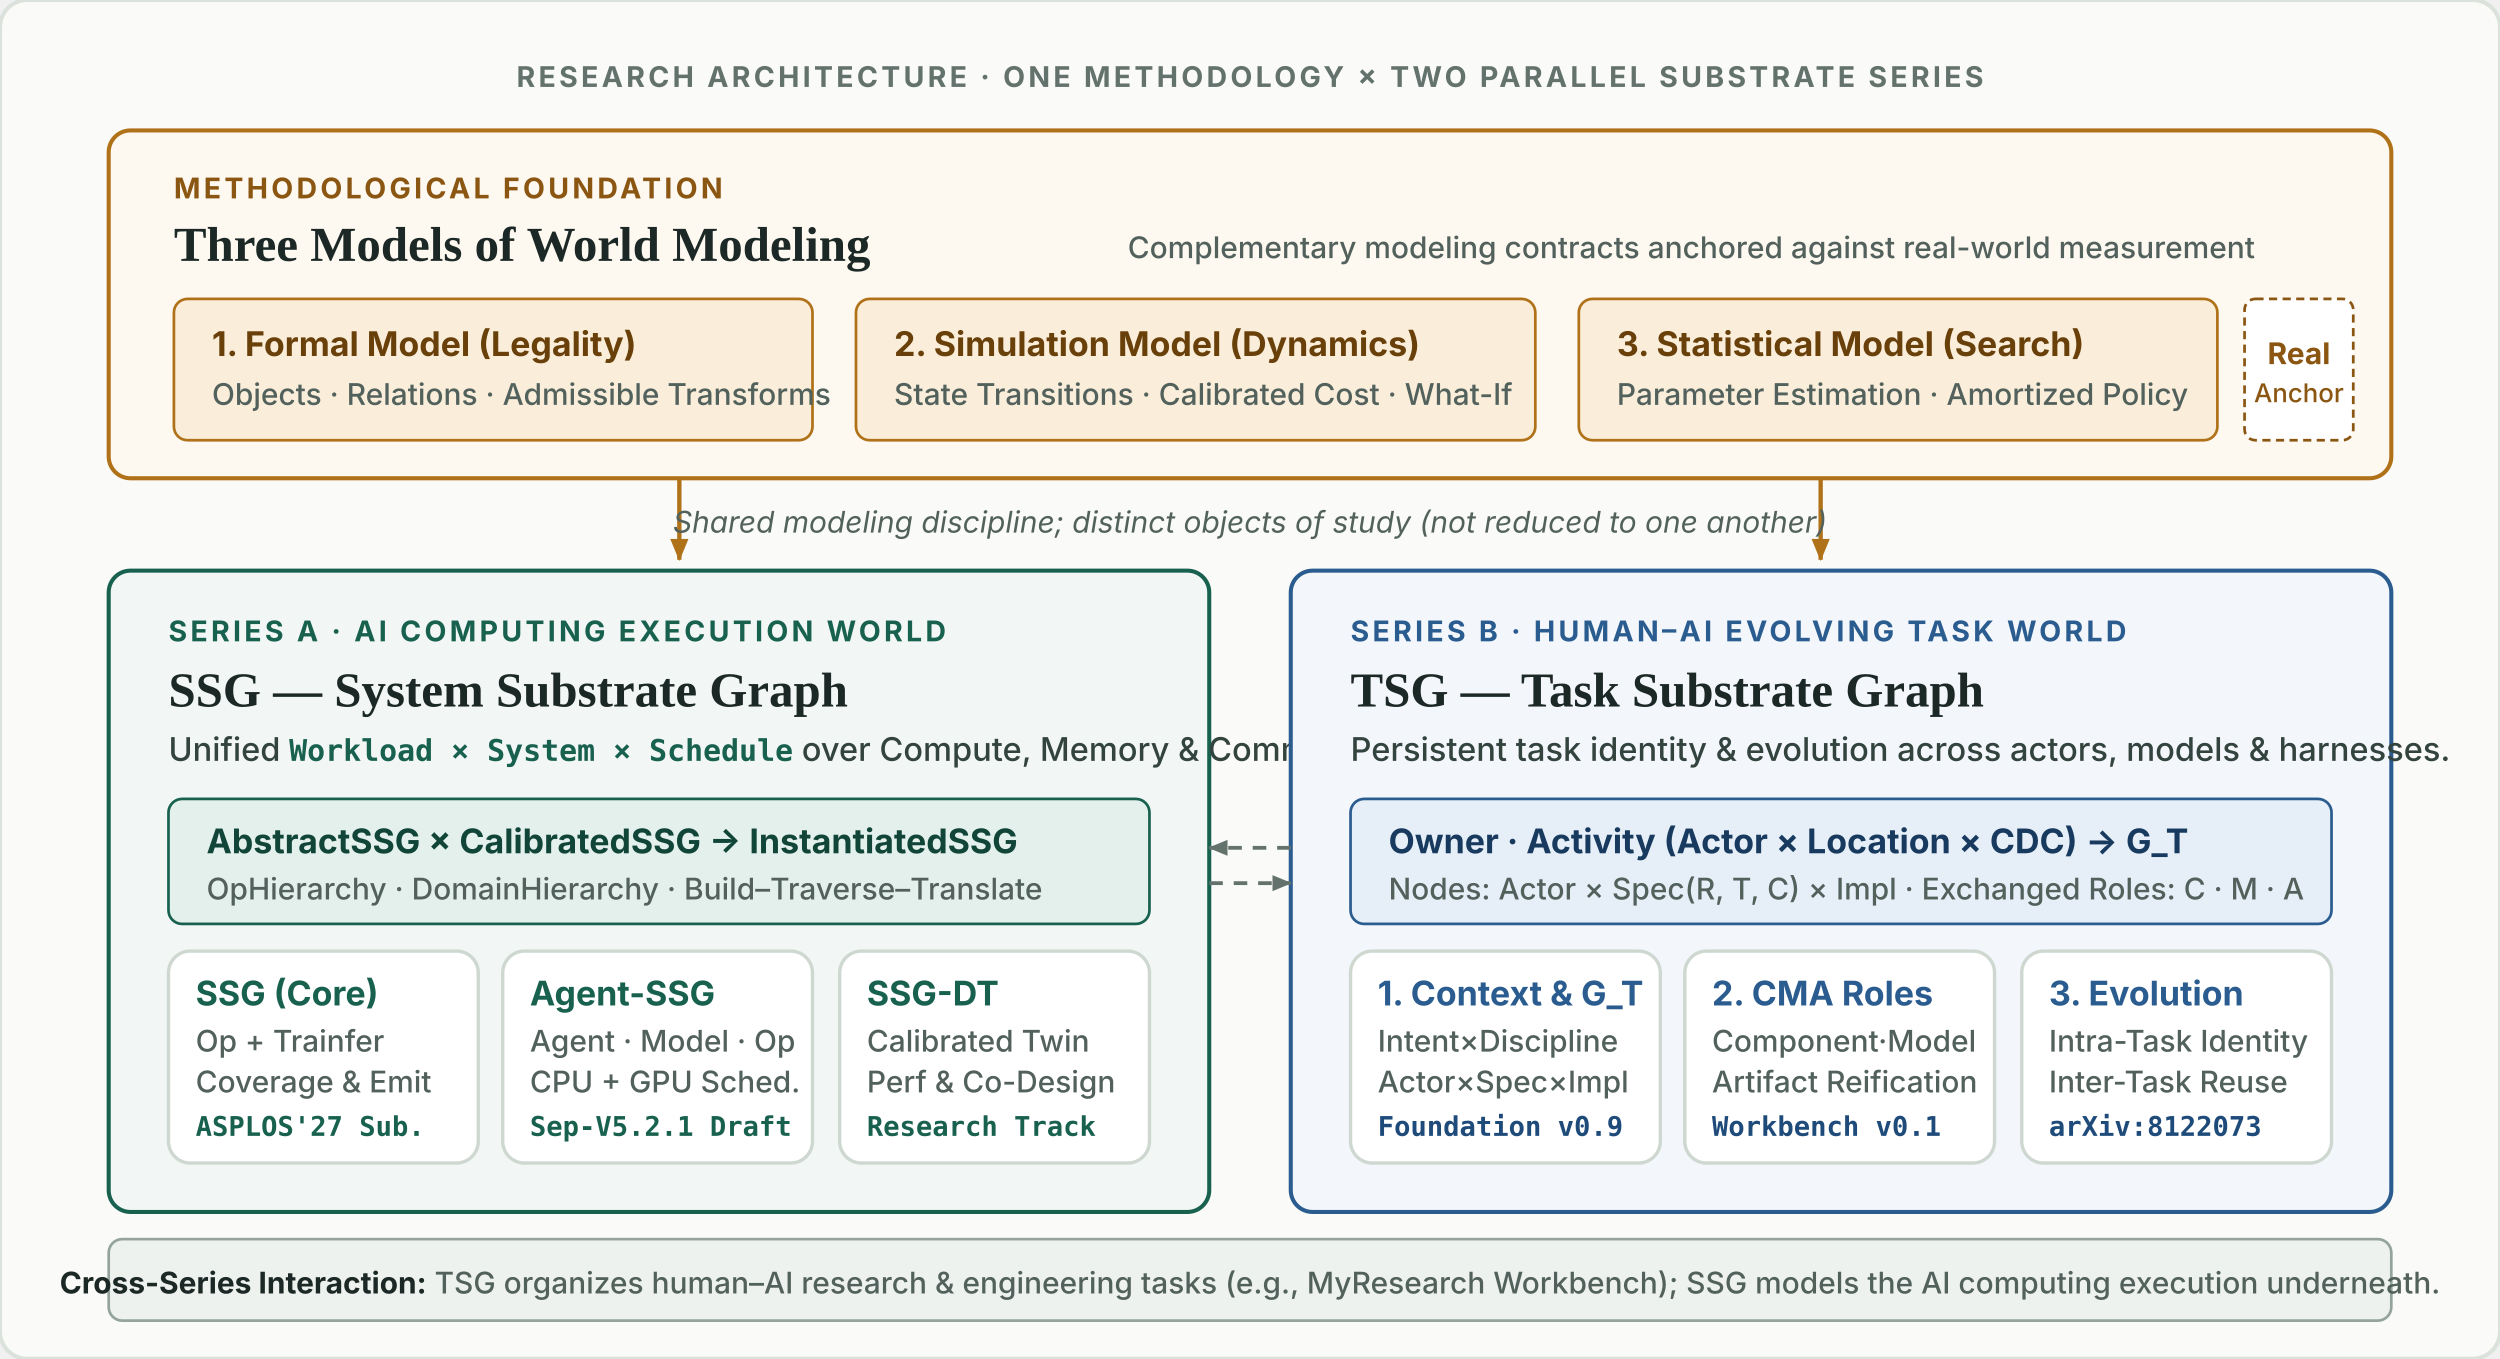
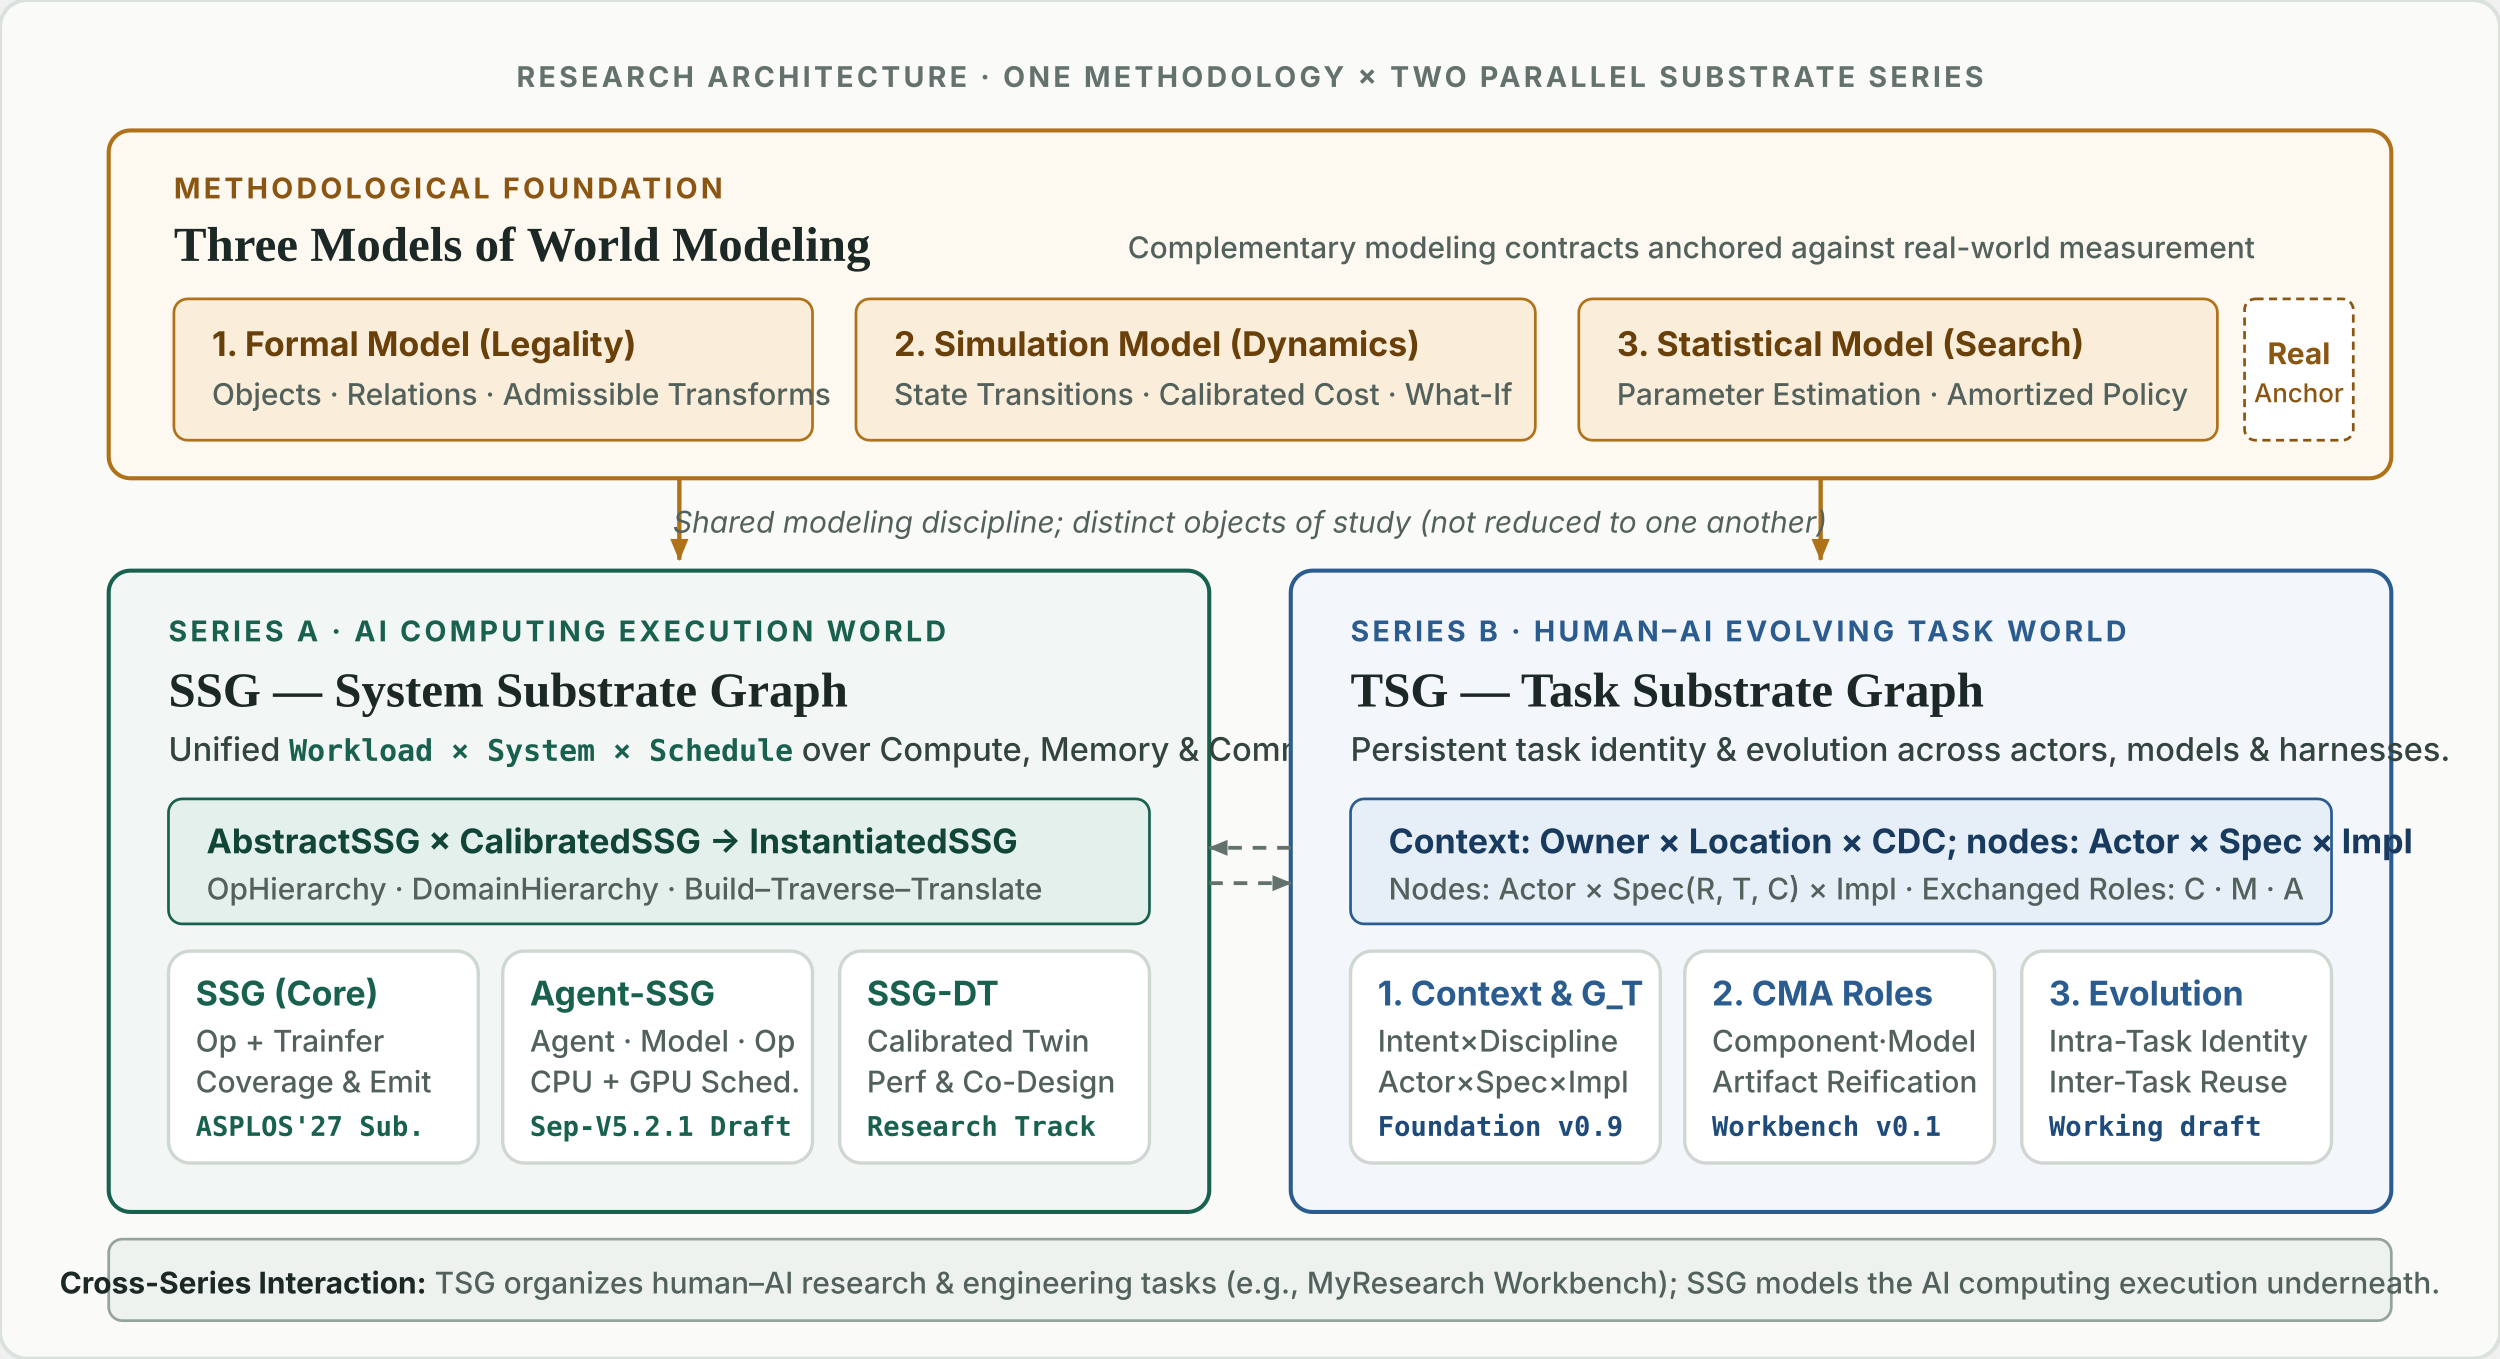
<svg xmlns="http://www.w3.org/2000/svg" viewBox="0 0 920 500" role="img" aria-label="Research Program Overview: Three Models, SSG, and TSG">
  <defs>
    <style>
      .title { font: 700 18px Georgia, "Times New Roman", serif; fill: #1c2825; }
      .subtitle { font: 600 13px system-ui, -apple-system, sans-serif; fill: #19614f; letter-spacing: 0.4px; }
      .kicker { font: 700 10.5px system-ui, -apple-system, sans-serif; fill: #64726d; letter-spacing: 1.2px; text-transform: uppercase; }
      .h { font: 650 14px system-ui, -apple-system, sans-serif; fill: #1c2825; }
      .h-sm { font: 650 12.5px system-ui, -apple-system, sans-serif; fill: #1c2825; }
      .b { font: 450 12px system-ui, -apple-system, sans-serif; fill: #33433e; }
      .b-sm { font: 450 11px system-ui, -apple-system, sans-serif; fill: #52615c; }
      .mono { font: 600 11px ui-monospace, SFMono-Regular, Menlo, monospace; fill: #19614f; }
      .mono-amber { font: 600 11px ui-monospace, SFMono-Regular, Menlo, monospace; fill: #8a5612; }
      .mono-blue { font: 600 11px ui-monospace, SFMono-Regular, Menlo, monospace; fill: #1e4b7a; }
      .card { fill: #ffffff; stroke: #ced8d1; stroke-width: 1.25; rx: 8; }
      .card-green { fill: #f2f7f5; stroke: #19614f; stroke-width: 1.5; rx: 8; }
      .card-blue { fill: #f3f7fb; stroke: #2b5c8f; stroke-width: 1.5; rx: 8; }
      .card-amber { fill: #fdf8f0; stroke: #b07219; stroke-width: 1.5; rx: 8; }
      .pill-green { fill: #e3f0ec; stroke: #19614f; stroke-width: 1; rx: 5; }
      .pill-blue { fill: #e6eff8; stroke: #2b5c8f; stroke-width: 1; rx: 5; }
      .pill-amber { fill: #faeedb; stroke: #b07219; stroke-width: 1; rx: 5; }
      .pill-gray { fill: #eef2ef; stroke: #95a39d; stroke-width: 1; rx: 5; }
      .arr { stroke: #19614f; stroke-width: 1.6; fill: none; marker-end: url(#arrow-green); }
      .arr-blue { stroke: #2b5c8f; stroke-width: 1.6; fill: none; marker-end: url(#arrow-blue); }
      .arr-amber { stroke: #b07219; stroke-width: 1.6; fill: none; marker-end: url(#arrow-amber); }
      .arr-muted { stroke: #64726d; stroke-width: 1.4; stroke-dasharray: 5 4; fill: none; marker-end: url(#arrow-muted); }
    </style>
    <marker id="arrow-green" viewBox="0 0 10 10" refX="8" refY="5" markerWidth="6" markerHeight="6" orient="auto-start-reverse">
      <path d="M 0 1.5 L 8.5 5 L 0 8.5 z" fill="#19614f" />
    </marker>
    <marker id="arrow-blue" viewBox="0 0 10 10" refX="8" refY="5" markerWidth="6" markerHeight="6" orient="auto-start-reverse">
      <path d="M 0 1.5 L 8.5 5 L 0 8.5 z" fill="#2b5c8f" />
    </marker>
    <marker id="arrow-amber" viewBox="0 0 10 10" refX="8" refY="5" markerWidth="6" markerHeight="6" orient="auto-start-reverse">
      <path d="M 0 1.5 L 8.5 5 L 0 8.5 z" fill="#b07219" />
    </marker>
    <marker id="arrow-muted" viewBox="0 0 10 10" refX="8" refY="5" markerWidth="6" markerHeight="6" orient="auto-start-reverse">
      <path d="M 0 1.5 L 8.5 5 L 0 8.5 z" fill="#64726d" />
    </marker>
  </defs>
  <rect width="920" height="500" fill="#fafbf8" rx="10" stroke="#dbe2dc" stroke-width="1.5" />
  <text x="460" y="32" text-anchor="middle" class="kicker">RESEARCH ARCHITECTURE · ONE METHODOLOGY × TWO PARALLEL SUBSTRATE SERIES</text>
  <rect x="40" y="48" width="840" height="128" class="card-amber" />
  <text x="64" y="73" class="kicker" style="fill:#8a5612">METHODOLOGICAL FOUNDATION</text>
  <text x="64" y="96" class="title">Three Models of World Modeling</text>
  <text x="415" y="95" class="b-sm">Complementary modeling contracts anchored against real-world measurement</text>
  <rect x="64" y="110" width="235" height="52" class="pill-amber" />
  <text x="78" y="131" class="h-sm" style="fill:#694009">1. Formal Model (Legality)</text>
  <text x="78" y="149" class="b-sm">Objects · Relations · Admissible Transforms</text>
  <rect x="315" y="110" width="250" height="52" class="pill-amber" />
  <text x="329" y="131" class="h-sm" style="fill:#694009">2. Simulation Model (Dynamics)</text>
  <text x="329" y="149" class="b-sm">State Transitions · Calibrated Cost · What-If</text>
  <rect x="581" y="110" width="235" height="52" class="pill-amber" />
  <text x="595" y="131" class="h-sm" style="fill:#694009">3. Statistical Model (Search)</text>
  <text x="595" y="149" class="b-sm">Parameter Estimation · Amortized Policy</text>
  <rect x="826" y="110" width="40" height="52" fill="#fff" stroke="#8a5612" stroke-dasharray="3 2" rx="4" />
  <text x="846" y="134" text-anchor="middle" class="b-sm" style="font-weight:700;fill:#8a5612">Real</text>
  <text x="846" y="148" text-anchor="middle" class="b-sm" style="font-size:9.5px;fill:#8a5612">Anchor</text>
  <path d="M 250 176 L 250 206" class="arr-amber" />
  <path d="M 670 176 L 670 206" class="arr-amber" />
  <text x="460" y="196" text-anchor="middle" class="b-sm" style="font-style:italic">Shared modeling discipline; distinct objects of study (not reduced to one another)</text>
  <rect x="40" y="210" width="405" height="236" class="card-green" />
  <text x="62" y="236" class="kicker" style="fill:#19614f">SERIES A · AI COMPUTING EXECUTION WORLD</text>
  <text x="62" y="260" class="title">SSG — System Substrate Graph</text>
  <text x="62" y="280" class="b">Unified <tspan class="mono">Workload × System × Schedule</tspan> over Compute, Memory &amp; Comm.</text>
  <rect x="62" y="294" width="361" height="46" class="pill-green" />
  <text x="76" y="314" class="h-sm" style="fill:#114538">AbstractSSG × CalibratedSSG → InstantiatedSSG</text>
  <text x="76" y="331" class="b-sm">OpHierarchy · DomainHierarchy · Build–Traverse–Translate</text>
  <rect x="62" y="350" width="114" height="78" class="card" />
  <text x="72" y="370" class="h-sm" style="fill:#19614f">SSG (Core)</text>
  <text x="72" y="387" class="b-sm">Op + Trainfer</text>
  <text x="72" y="402" class="b-sm">Coverage &amp; Emit</text>
  <text x="72" y="418" class="mono" style="font-size:10px">ASPLOS'27 Sub.</text>
  <rect x="185" y="350" width="114" height="78" class="card" />
  <text x="195" y="370" class="h-sm" style="fill:#19614f">Agent-SSG</text>
  <text x="195" y="387" class="b-sm">Agent · Model · Op</text>
  <text x="195" y="402" class="b-sm">CPU + GPU Sched.</text>
  <text x="195" y="418" class="mono" style="font-size:10px">Sep-V5.2.1 Draft</text>
  <rect x="309" y="350" width="114" height="78" class="card" />
  <text x="319" y="370" class="h-sm" style="fill:#19614f">SSG-DT</text>
  <text x="319" y="387" class="b-sm">Calibrated Twin</text>
  <text x="319" y="402" class="b-sm">Perf &amp; Co-Design</text>
  <text x="319" y="418" class="mono" style="font-size:10px">Research Track</text>
  <rect x="475" y="210" width="405" height="236" class="card-blue" />
  <text x="497" y="236" class="kicker" style="fill:#2b5c8f">SERIES B · HUMAN–AI EVOLVING TASK WORLD</text>
  <text x="497" y="260" class="title">TSG — Task Substrate Graph</text>
  <text x="497" y="280" class="b">Persistent task identity &amp; evolution across actors, models &amp; harnesses.</text>
  <rect x="497" y="294" width="361" height="46" class="pill-blue" />
-   <text x="511" y="314" class="h-sm" style="fill:#183a5e">Owner · Activity (Actor × Location × CDC) → G_T</text>
+   <text x="511" y="314" class="h-sm" style="fill:#183a5e">Context: Owner × Location × CDC; nodes: Actor × Spec × Impl</text>
  <text x="511" y="331" class="b-sm">Nodes: Actor × Spec(R, T, C) × Impl · Exchanged Roles: C · M · A</text>
  <rect x="497" y="350" width="114" height="78" class="card" />
  <text x="507" y="370" class="h-sm" style="fill:#2b5c8f">1. Context &amp; G_T</text>
  <text x="507" y="387" class="b-sm">Intent×Discipline</text>
  <text x="507" y="402" class="b-sm">Actor×Spec×Impl</text>
  <text x="507" y="418" class="mono-blue" style="font-size:10px">Foundation v0.9</text>
  <rect x="620" y="350" width="114" height="78" class="card" />
  <text x="630" y="370" class="h-sm" style="fill:#2b5c8f">2. CMA Roles</text>
  <text x="630" y="387" class="b-sm">Component·Model</text>
  <text x="630" y="402" class="b-sm">Artifact Reification</text>
  <text x="630" y="418" class="mono-blue" style="font-size:10px">Workbench v0.1</text>
  <rect x="744" y="350" width="114" height="78" class="card" />
  <text x="754" y="370" class="h-sm" style="fill:#2b5c8f">3. Evolution</text>
  <text x="754" y="387" class="b-sm">Intra-Task Identity</text>
  <text x="754" y="402" class="b-sm">Inter-Task Reuse</text>
-   <text x="754" y="418" class="mono-blue" style="font-size:10px">arXiv:8122073</text>
+   <text x="754" y="418" class="mono-blue" style="font-size:10px">Working draft</text>
  <path d="M 445 325 L 475 325" class="arr-muted" />
  <path d="M 475 312 L 445 312" class="arr-muted" />
  <rect x="40" y="456" width="840" height="30" class="pill-gray" />
  <text x="460" y="476" text-anchor="middle" class="b-sm">
    <tspan style="font-weight:700;fill:#1c2825">Cross-Series Interaction:</tspan> TSG organizes human–AI research &amp; engineering tasks (e.g., MyResearch Workbench); SSG models the AI computing execution underneath.
  </text>
</svg>
